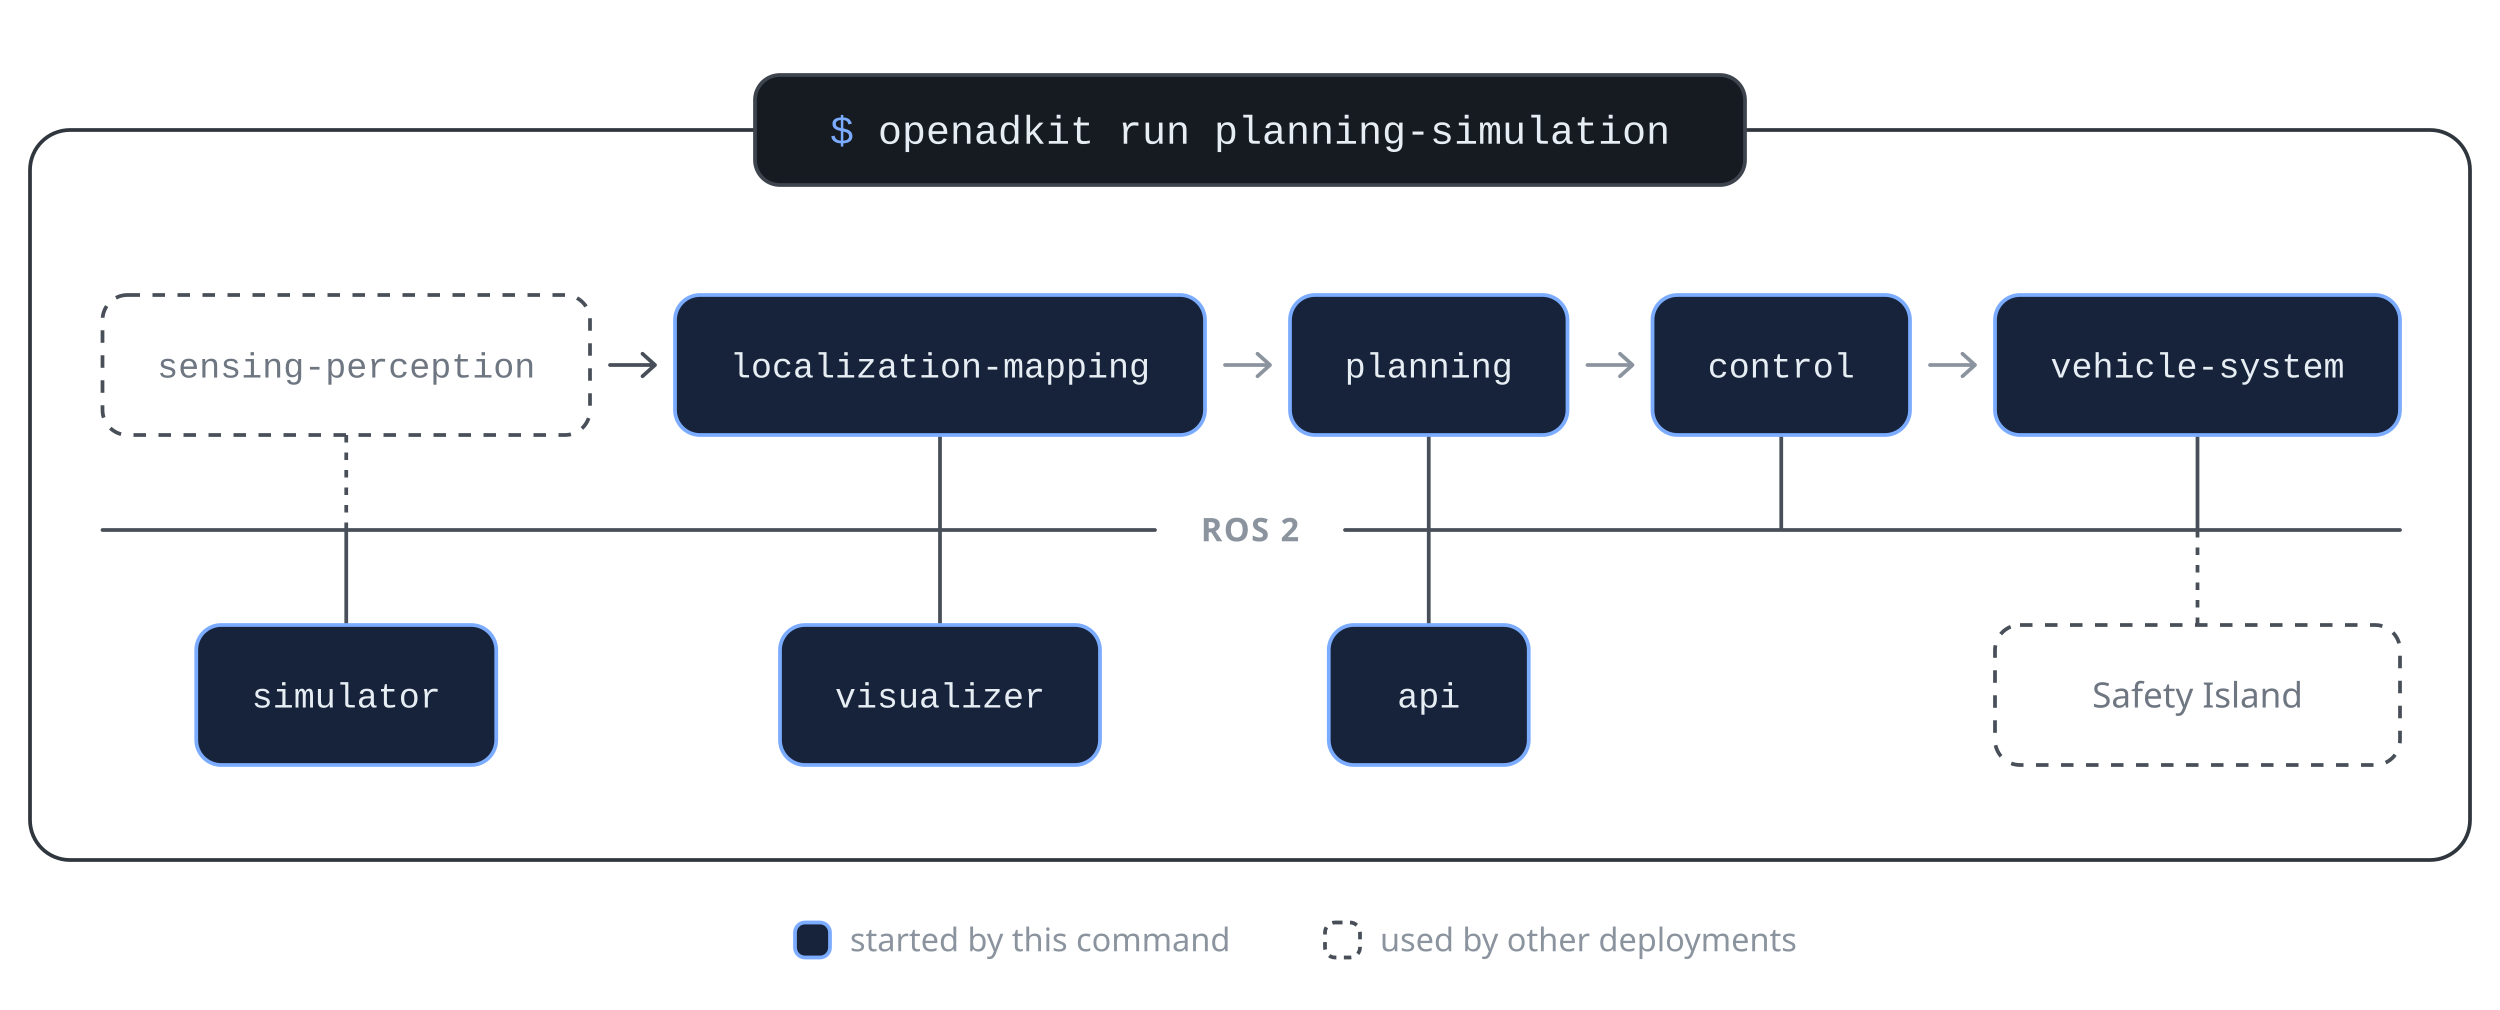
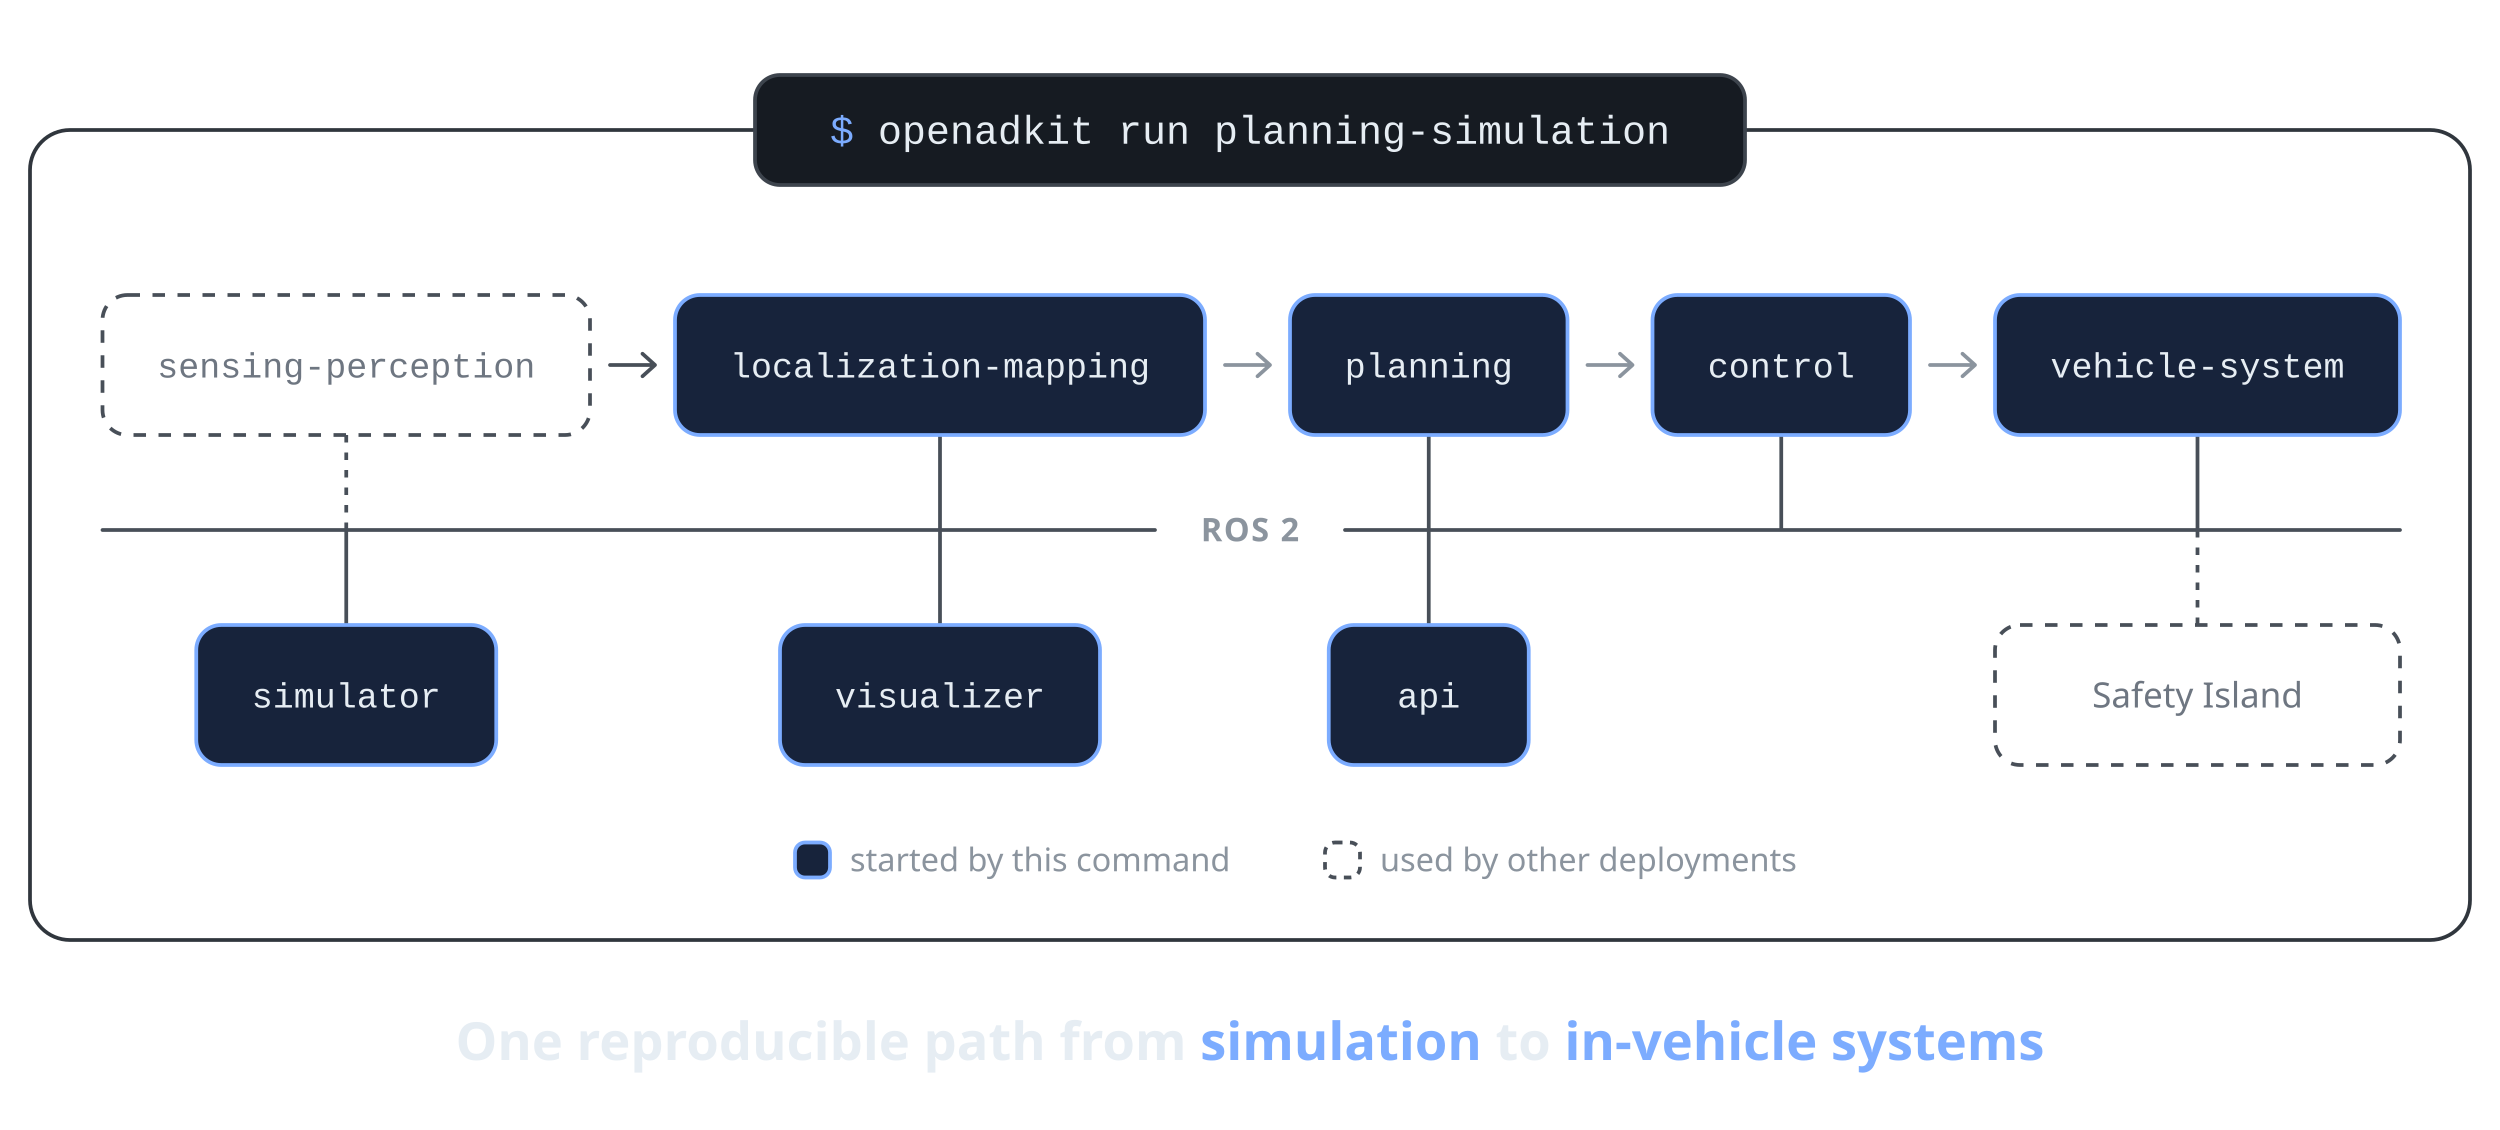
- <svg xmlns="http://www.w3.org/2000/svg" viewBox="0 0 1000 404" width="1000" height="404" role="img" aria-labelledby="title desc">
-   <rect x="12" y="52" width="976" height="292" rx="16" fill="none" stroke="#30363d" stroke-width="1.5" />
+ <svg xmlns="http://www.w3.org/2000/svg" viewBox="0 0 1000 452" width="1000" height="452" role="img" aria-labelledby="title desc">
+   <rect x="12" y="52" width="976" height="324" rx="16" fill="none" stroke="#30363d" stroke-width="1.5" />
  <rect x="302" y="30" width="396" height="44" rx="10" fill="#161b22" stroke="#3d444d" stroke-width="1.5" />
  <text x="500" y="57.5" text-anchor="middle" font-family="ui-monospace, SFMono-Regular, 'SF Mono', Menlo, Consolas, 'Liberation Mono', monospace" font-size="16" fill="#e6edf3">
    <tspan fill="#7cacff">$</tspan> openadkit run planning-simulation</text>
  <path d="M41 212H462M538 212H960" fill="none" stroke="#484f58" stroke-width="1.5" stroke-linecap="round" />
  <text x="500" y="216.5" text-anchor="middle" font-family="-apple-system, BlinkMacSystemFont, 'Segoe UI', 'Noto Sans', Helvetica, Arial, sans-serif" font-size="13" font-weight="600" letter-spacing="0.6" fill="#8b949e">ROS 2</text>
  <line x1="138.5" y1="174" x2="138.5" y2="212" stroke="#484f58" stroke-width="1.5" stroke-dasharray="3 4" />
  <line x1="376.0" y1="174" x2="376.0" y2="212" stroke="#484f58" stroke-width="1.5" />
  <line x1="571.5" y1="174" x2="571.5" y2="212" stroke="#484f58" stroke-width="1.5" />
  <line x1="712.5" y1="174" x2="712.5" y2="212" stroke="#484f58" stroke-width="1.5" />
  <line x1="879.0" y1="174" x2="879.0" y2="212" stroke="#484f58" stroke-width="1.5" />
  <line x1="138.5" y1="212" x2="138.5" y2="250" stroke="#484f58" stroke-width="1.5" />
  <line x1="376.0" y1="212" x2="376.0" y2="250" stroke="#484f58" stroke-width="1.5" />
  <line x1="571.5" y1="212" x2="571.5" y2="250" stroke="#484f58" stroke-width="1.5" />
  <line x1="879.0" y1="212" x2="879.0" y2="250" stroke="#484f58" stroke-width="1.5" stroke-dasharray="3 4" />
  <path d="M244 146.0H262M257 141.5L262 146.0L257 150.5" fill="none" stroke="#484f58" stroke-width="1.5" stroke-linecap="round" stroke-linejoin="round" />
  <path d="M490 146.0H508M503 141.5L508 146.0L503 150.5" fill="none" stroke="#8b949e" stroke-width="1.5" stroke-linecap="round" stroke-linejoin="round" />
  <path d="M635 146.0H653M648 141.5L653 146.0L648 150.5" fill="none" stroke="#8b949e" stroke-width="1.5" stroke-linecap="round" stroke-linejoin="round" />
  <path d="M772 146.0H790M785 141.5L790 146.0L785 150.5" fill="none" stroke="#8b949e" stroke-width="1.5" stroke-linecap="round" stroke-linejoin="round" />
  <rect x="41" y="118" width="195" height="56" rx="10" fill="none" stroke="#484f58" stroke-width="1.5" stroke-dasharray="5 5" />
  <text x="138.5" y="151.0" text-anchor="middle" font-family="ui-monospace, SFMono-Regular, 'SF Mono', Menlo, Consolas, 'Liberation Mono', monospace" font-size="14" font-weight="400" fill="#6e7681">sensing-perception</text>
  <rect x="270" y="118" width="212" height="56" rx="10" fill="#17233b" stroke="#7cacff" stroke-width="1.5" />
  <text x="376.0" y="151.0" text-anchor="middle" font-family="ui-monospace, SFMono-Regular, 'SF Mono', Menlo, Consolas, 'Liberation Mono', monospace" font-size="14" font-weight="500" fill="#e6edf3">localization-mapping</text>
  <rect x="516" y="118" width="111" height="56" rx="10" fill="#17233b" stroke="#7cacff" stroke-width="1.5" />
  <text x="571.5" y="151.0" text-anchor="middle" font-family="ui-monospace, SFMono-Regular, 'SF Mono', Menlo, Consolas, 'Liberation Mono', monospace" font-size="14" font-weight="500" fill="#e6edf3">planning</text>
  <rect x="661" y="118" width="103" height="56" rx="10" fill="#17233b" stroke="#7cacff" stroke-width="1.5" />
  <text x="712.5" y="151.0" text-anchor="middle" font-family="ui-monospace, SFMono-Regular, 'SF Mono', Menlo, Consolas, 'Liberation Mono', monospace" font-size="14" font-weight="500" fill="#e6edf3">control</text>
  <rect x="798" y="118" width="162" height="56" rx="10" fill="#17233b" stroke="#7cacff" stroke-width="1.5" />
  <text x="879.0" y="151.0" text-anchor="middle" font-family="ui-monospace, SFMono-Regular, 'SF Mono', Menlo, Consolas, 'Liberation Mono', monospace" font-size="14" font-weight="500" fill="#e6edf3">vehicle-system</text>
  <rect x="78.5" y="250" width="120" height="56" rx="10" fill="#17233b" stroke="#7cacff" stroke-width="1.5" />
  <text x="138.5" y="283.0" text-anchor="middle" font-family="ui-monospace, SFMono-Regular, 'SF Mono', Menlo, Consolas, 'Liberation Mono', monospace" font-size="14" font-weight="500" fill="#e6edf3">simulator</text>
  <rect x="312" y="250" width="128" height="56" rx="10" fill="#17233b" stroke="#7cacff" stroke-width="1.5" />
  <text x="376.0" y="283.0" text-anchor="middle" font-family="ui-monospace, SFMono-Regular, 'SF Mono', Menlo, Consolas, 'Liberation Mono', monospace" font-size="14" font-weight="500" fill="#e6edf3">visualizer</text>
  <rect x="531.5" y="250" width="80" height="56" rx="10" fill="#17233b" stroke="#7cacff" stroke-width="1.5" />
  <text x="571.5" y="283.0" text-anchor="middle" font-family="ui-monospace, SFMono-Regular, 'SF Mono', Menlo, Consolas, 'Liberation Mono', monospace" font-size="14" font-weight="500" fill="#e6edf3">api</text>
  <rect x="798" y="250" width="162" height="56" rx="10" fill="none" stroke="#484f58" stroke-width="1.5" stroke-dasharray="5 5" />
  <text x="879.0" y="283.0" text-anchor="middle" font-family="-apple-system, BlinkMacSystemFont, 'Segoe UI', 'Noto Sans', Helvetica, Arial, sans-serif" font-size="14" font-weight="400" fill="#6e7681">Safety Island</text>
-   <rect x="318" y="369" width="14" height="14" rx="4" fill="#17233b" stroke="#7cacff" stroke-width="1.5" />
-   <text x="340" y="380.5" font-family="-apple-system, BlinkMacSystemFont, 'Segoe UI', 'Noto Sans', Helvetica, Arial, sans-serif" font-size="13" fill="#8b949e">started by this command</text>
-   <rect x="530" y="369" width="14" height="14" rx="4" fill="none" stroke="#484f58" stroke-width="1.5" stroke-dasharray="3 3" />
-   <text x="552" y="380.5" font-family="-apple-system, BlinkMacSystemFont, 'Segoe UI', 'Noto Sans', Helvetica, Arial, sans-serif" font-size="13" fill="#8b949e">used by other deployments</text>
+   <rect x="318" y="337" width="14" height="14" rx="4" fill="#17233b" stroke="#7cacff" stroke-width="1.5" />
+   <text x="340" y="348.5" font-family="-apple-system, BlinkMacSystemFont, 'Segoe UI', 'Noto Sans', Helvetica, Arial, sans-serif" font-size="13" fill="#8b949e">started by this command</text>
+   <rect x="530" y="337" width="14" height="14" rx="4" fill="none" stroke="#484f58" stroke-width="1.5" stroke-dasharray="3 3" />
+   <text x="552" y="348.5" font-family="-apple-system, BlinkMacSystemFont, 'Segoe UI', 'Noto Sans', Helvetica, Arial, sans-serif" font-size="13" fill="#8b949e">used by other deployments</text>
+   <text x="500" y="424" text-anchor="middle" font-family="-apple-system, BlinkMacSystemFont, 'Segoe UI', 'Noto Sans', Helvetica, Arial, sans-serif" font-size="21" font-weight="600" fill="#e6edf3">One reproducible path from <tspan fill="#7cacff">simulation</tspan> to <tspan fill="#7cacff">in-vehicle systems</tspan>
+   </text>
</svg>
